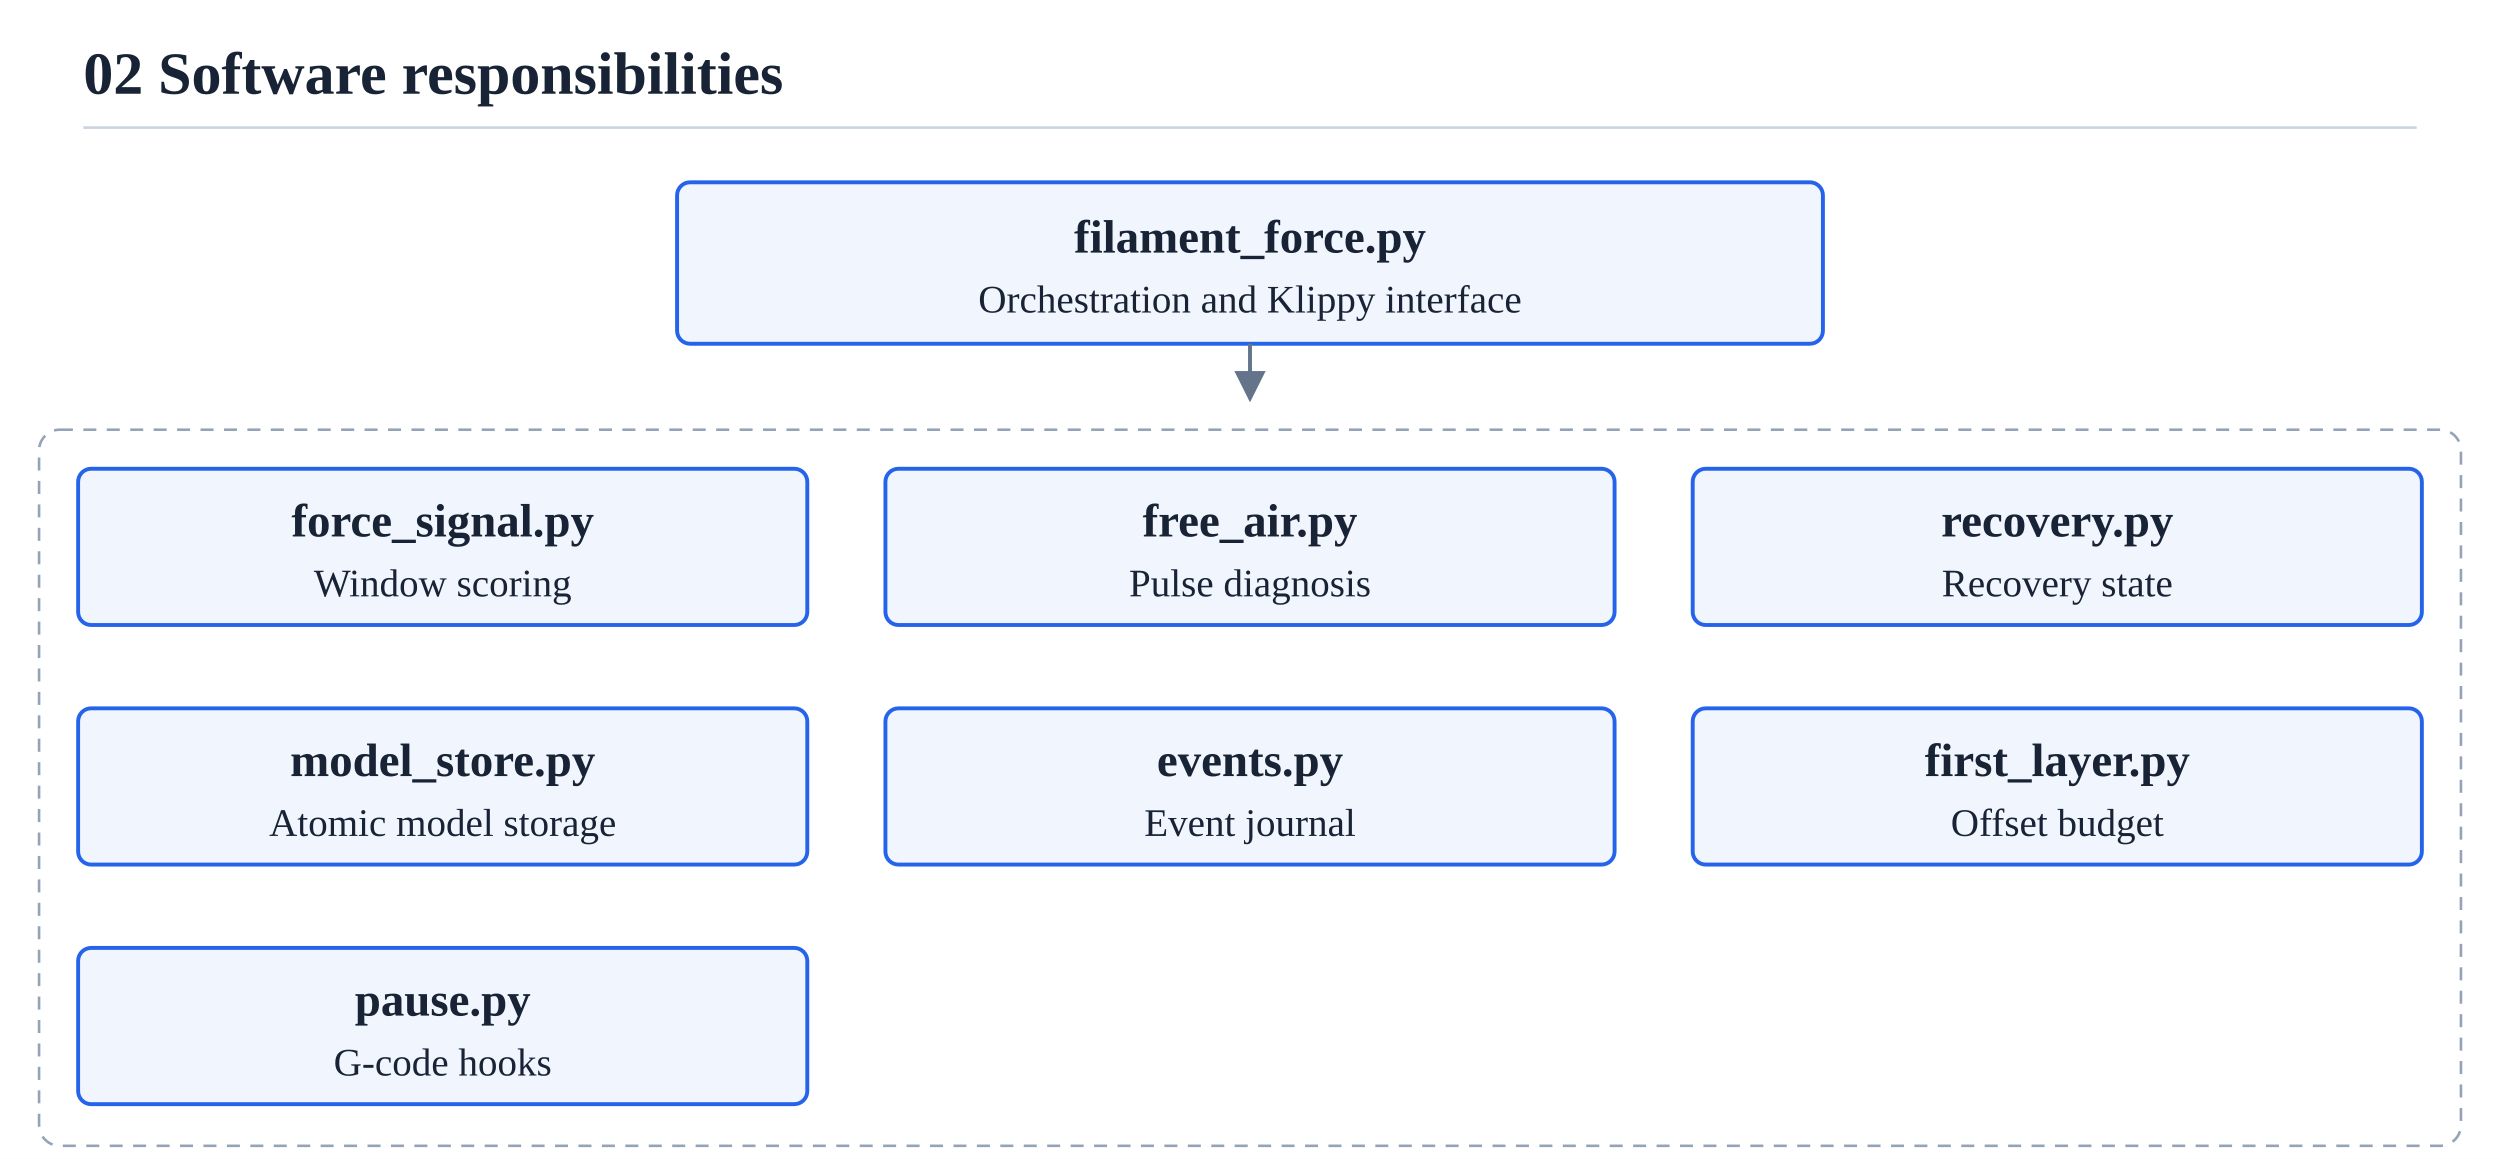
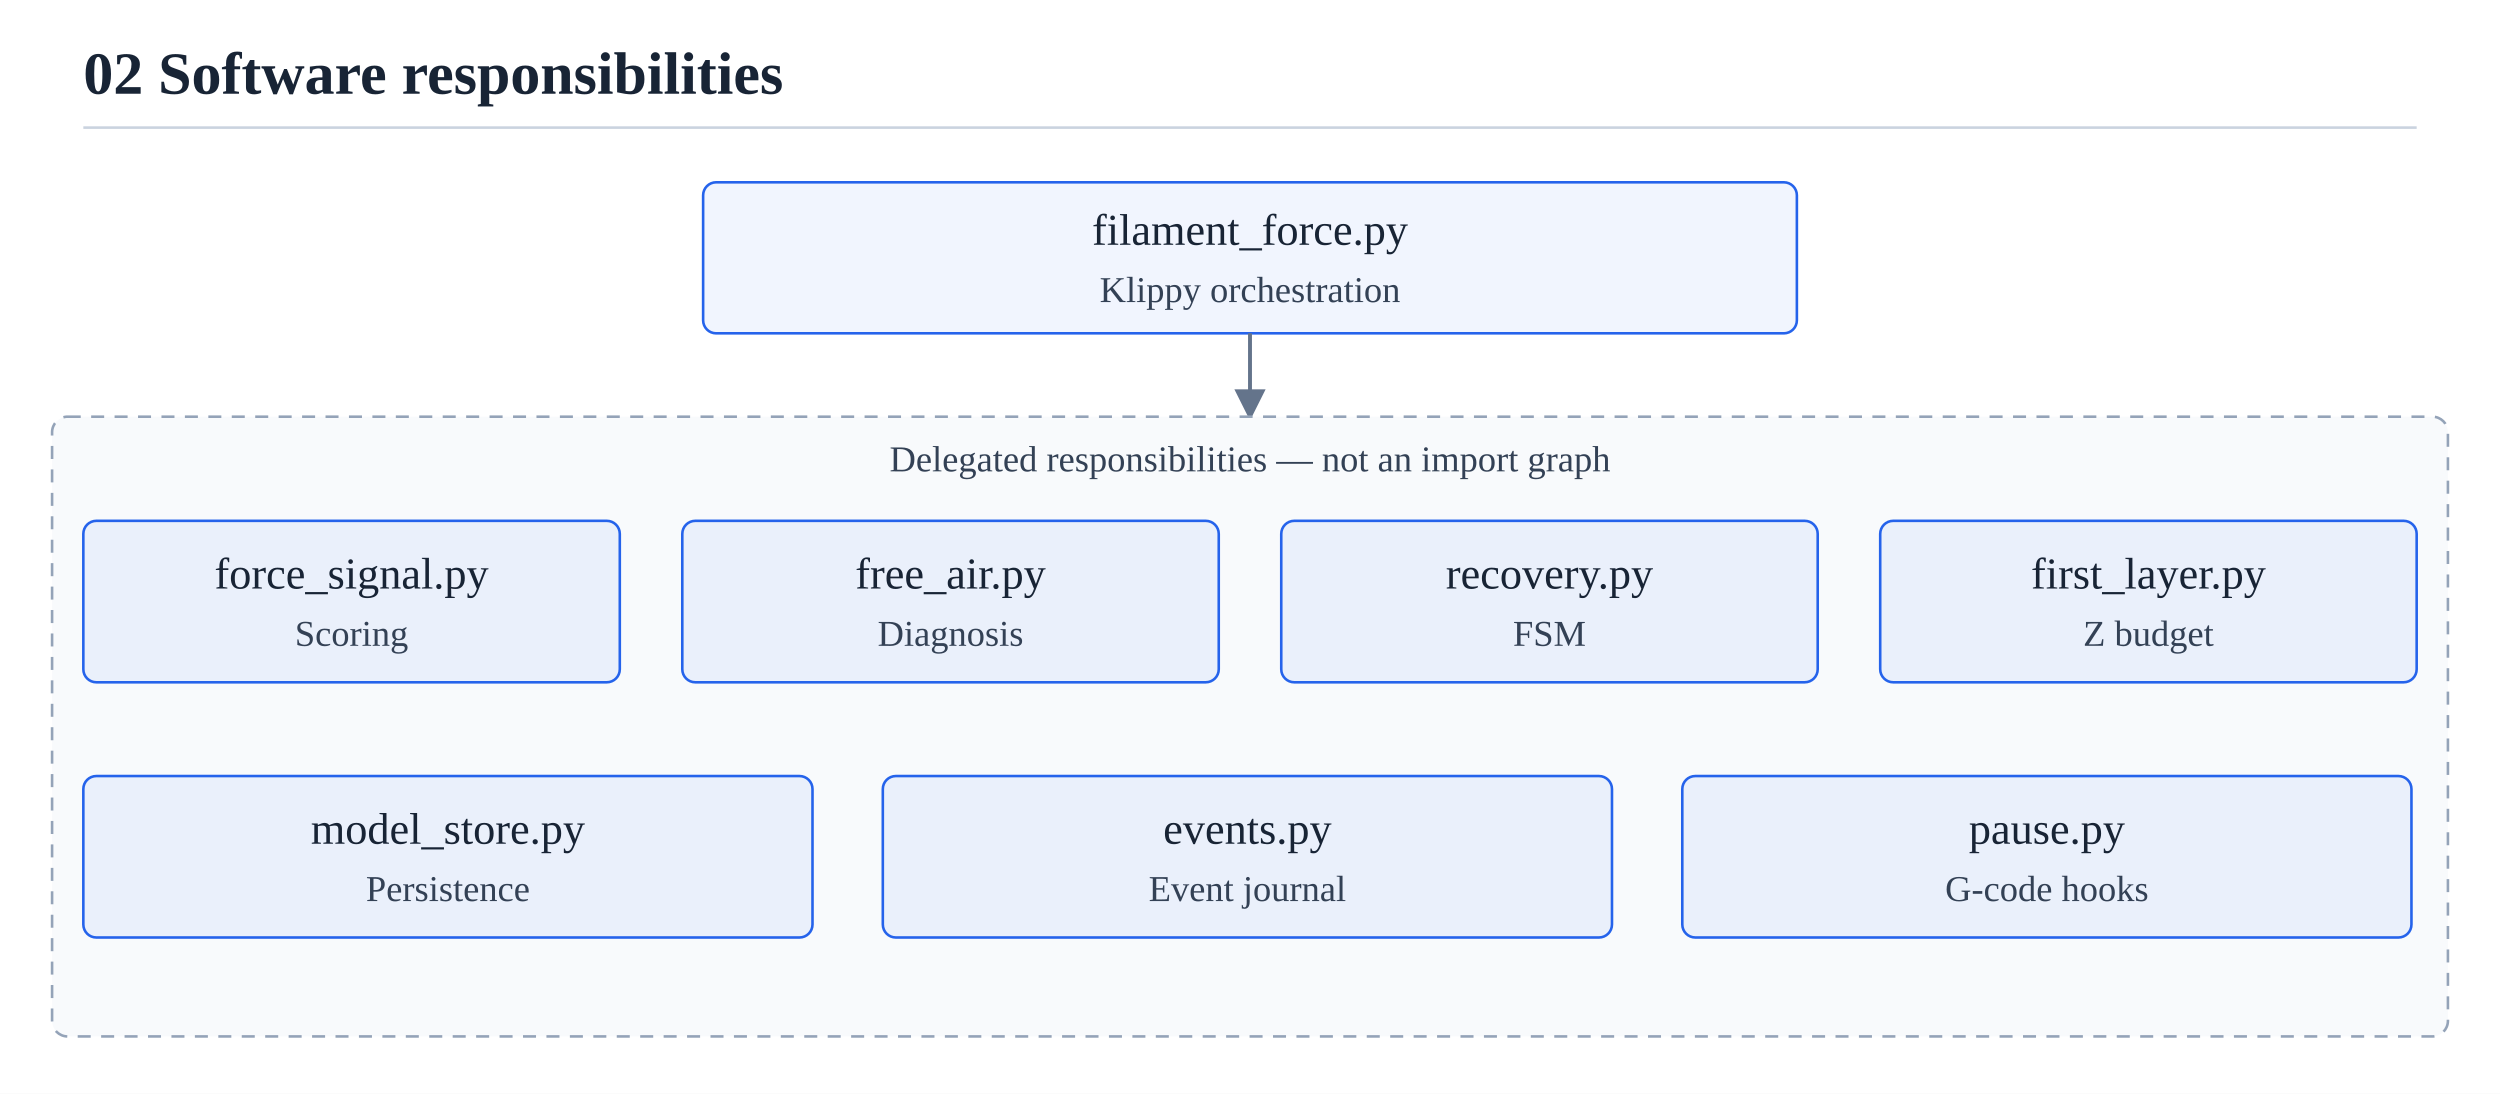
- <svg xmlns="http://www.w3.org/2000/svg" viewBox="0 0 960 445" role="img" aria-label="02  Software responsibilities">
+ <svg xmlns="http://www.w3.org/2000/svg" viewBox="0 0 960 420" role="img" aria-label="02  Software responsibilities">
  <defs>
    <marker id="a" markerWidth="8" markerHeight="8" refX="7" refY="4" orient="auto">
      <path d="M0 0L8 4L0 8Z" fill="#64748b" />
    </marker>
  </defs>
-   <rect width="960" height="445" fill="#fff" />
-   <g font-family="Times New Roman, SimSun, Noto Serif CJK SC, serif" fill="#182435">
-     <text x="32" y="36" font-size="23" font-weight="bold">02  Software responsibilities</text>
+   <rect width="960" height="420" fill="#fff" />
+   <g font-family="Times New Roman, SimSun, Noto Serif CJK SC, serif">
+     <text x="32" y="36" font-size="23" font-weight="bold" fill="#182435">02  Software responsibilities</text>
    <path d="M32 49H928" stroke="#cad3df" />
-     <rect x="260" y="70" width="440" height="62" rx="5" stroke="#2563eb" stroke-width="1.5" fill="#2563eb" fill-opacity=".065" />
-     <text x="480" y="97" text-anchor="middle" font-size="18" font-weight="bold">filament_force.py</text>
-     <text x="480" y="120" text-anchor="middle" font-size="15">Orchestration and Klippy interface</text>
-     <rect x="30" y="180" width="280" height="60" rx="5" stroke="#2563eb" stroke-width="1.5" fill="#2563eb" fill-opacity=".065" />
-     <text x="170" y="206" text-anchor="middle" font-size="18" font-weight="bold">force_signal.py</text>
-     <text x="170" y="229" text-anchor="middle" font-size="15">Window scoring</text>
-     <rect x="340" y="180" width="280" height="60" rx="5" stroke="#2563eb" stroke-width="1.5" fill="#2563eb" fill-opacity=".065" />
-     <text x="480" y="206" text-anchor="middle" font-size="18" font-weight="bold">free_air.py</text>
-     <text x="480" y="229" text-anchor="middle" font-size="15">Pulse diagnosis</text>
-     <rect x="650" y="180" width="280" height="60" rx="5" stroke="#2563eb" stroke-width="1.5" fill="#2563eb" fill-opacity=".065" />
-     <text x="790" y="206" text-anchor="middle" font-size="18" font-weight="bold">recovery.py</text>
-     <text x="790" y="229" text-anchor="middle" font-size="15">Recovery state</text>
-     <rect x="30" y="272" width="280" height="60" rx="5" stroke="#2563eb" stroke-width="1.5" fill="#2563eb" fill-opacity=".065" />
-     <text x="170" y="298" text-anchor="middle" font-size="18" font-weight="bold">model_store.py</text>
-     <text x="170" y="321" text-anchor="middle" font-size="15">Atomic model storage</text>
-     <rect x="340" y="272" width="280" height="60" rx="5" stroke="#2563eb" stroke-width="1.5" fill="#2563eb" fill-opacity=".065" />
-     <text x="480" y="298" text-anchor="middle" font-size="18" font-weight="bold">events.py</text>
-     <text x="480" y="321" text-anchor="middle" font-size="15">Event journal</text>
-     <rect x="650" y="272" width="280" height="60" rx="5" stroke="#2563eb" stroke-width="1.5" fill="#2563eb" fill-opacity=".065" />
-     <text x="790" y="298" text-anchor="middle" font-size="18" font-weight="bold">first_layer.py</text>
-     <text x="790" y="321" text-anchor="middle" font-size="15">Offset budget</text>
-     <rect x="30" y="364" width="280" height="60" rx="5" stroke="#2563eb" stroke-width="1.5" fill="#2563eb" fill-opacity=".065" />
-     <text x="170" y="390" text-anchor="middle" font-size="18" font-weight="bold">pause.py</text>
-     <text x="170" y="413" text-anchor="middle" font-size="15">G-code hooks</text>
-     <path d="M480 132V153" fill="none" stroke="#64748b" stroke-width="1.5" marker-end="url(#a)" />
-     <rect x="15" y="165" width="930" height="275" rx="8" fill="none" stroke="#94a3b8" stroke-dasharray="5 4" />
+     <rect x="270" y="70" width="420" height="58" rx="5" stroke="#2563eb" fill="#2563eb" fill-opacity=".065" />
+     <text x="480" y="94" text-anchor="middle" font-size="17" fill="#182435">filament_force.py</text>
+     <text x="480" y="116" text-anchor="middle" font-size="14" fill="#334155">Klippy orchestration</text>
+     <path d="M480 128V160" fill="none" stroke="#64748b" stroke-width="1.5" marker-end="url(#a)" />
+     <rect x="20" y="160" width="920" height="238" rx="6" fill="#f8fafc" stroke="#94a3b8" stroke-dasharray="5 4" />
+     <text x="480" y="181" text-anchor="middle" font-size="14" fill="#334155">Delegated responsibilities — not an import graph</text>
+     <rect x="32" y="200" width="206" height="62" rx="5" stroke="#2563eb" fill="#2563eb" fill-opacity=".065" />
+     <text x="135" y="226" text-anchor="middle" font-size="17" fill="#182435">force_signal.py</text>
+     <text x="135" y="248" text-anchor="middle" font-size="14" fill="#334155">Scoring</text>
+     <rect x="262" y="200" width="206" height="62" rx="5" stroke="#2563eb" fill="#2563eb" fill-opacity=".065" />
+     <text x="365" y="226" text-anchor="middle" font-size="17" fill="#182435">free_air.py</text>
+     <text x="365" y="248" text-anchor="middle" font-size="14" fill="#334155">Diagnosis</text>
+     <rect x="492" y="200" width="206" height="62" rx="5" stroke="#2563eb" fill="#2563eb" fill-opacity=".065" />
+     <text x="595" y="226" text-anchor="middle" font-size="17" fill="#182435">recovery.py</text>
+     <text x="595" y="248" text-anchor="middle" font-size="14" fill="#334155">FSM</text>
+     <rect x="722" y="200" width="206" height="62" rx="5" stroke="#2563eb" fill="#2563eb" fill-opacity=".065" />
+     <text x="825" y="226" text-anchor="middle" font-size="17" fill="#182435">first_layer.py</text>
+     <text x="825" y="248" text-anchor="middle" font-size="14" fill="#334155">Z budget</text>
+     <rect x="32" y="298" width="280" height="62" rx="5" stroke="#2563eb" fill="#2563eb" fill-opacity=".065" />
+     <text x="172" y="324" text-anchor="middle" font-size="17" fill="#182435">model_store.py</text>
+     <text x="172" y="346" text-anchor="middle" font-size="14" fill="#334155">Persistence</text>
+     <rect x="339" y="298" width="280" height="62" rx="5" stroke="#2563eb" fill="#2563eb" fill-opacity=".065" />
+     <text x="479" y="324" text-anchor="middle" font-size="17" fill="#182435">events.py</text>
+     <text x="479" y="346" text-anchor="middle" font-size="14" fill="#334155">Event journal</text>
+     <rect x="646" y="298" width="280" height="62" rx="5" stroke="#2563eb" fill="#2563eb" fill-opacity=".065" />
+     <text x="786" y="324" text-anchor="middle" font-size="17" fill="#182435">pause.py</text>
+     <text x="786" y="346" text-anchor="middle" font-size="14" fill="#334155">G-code hooks</text>
  </g>
</svg>
